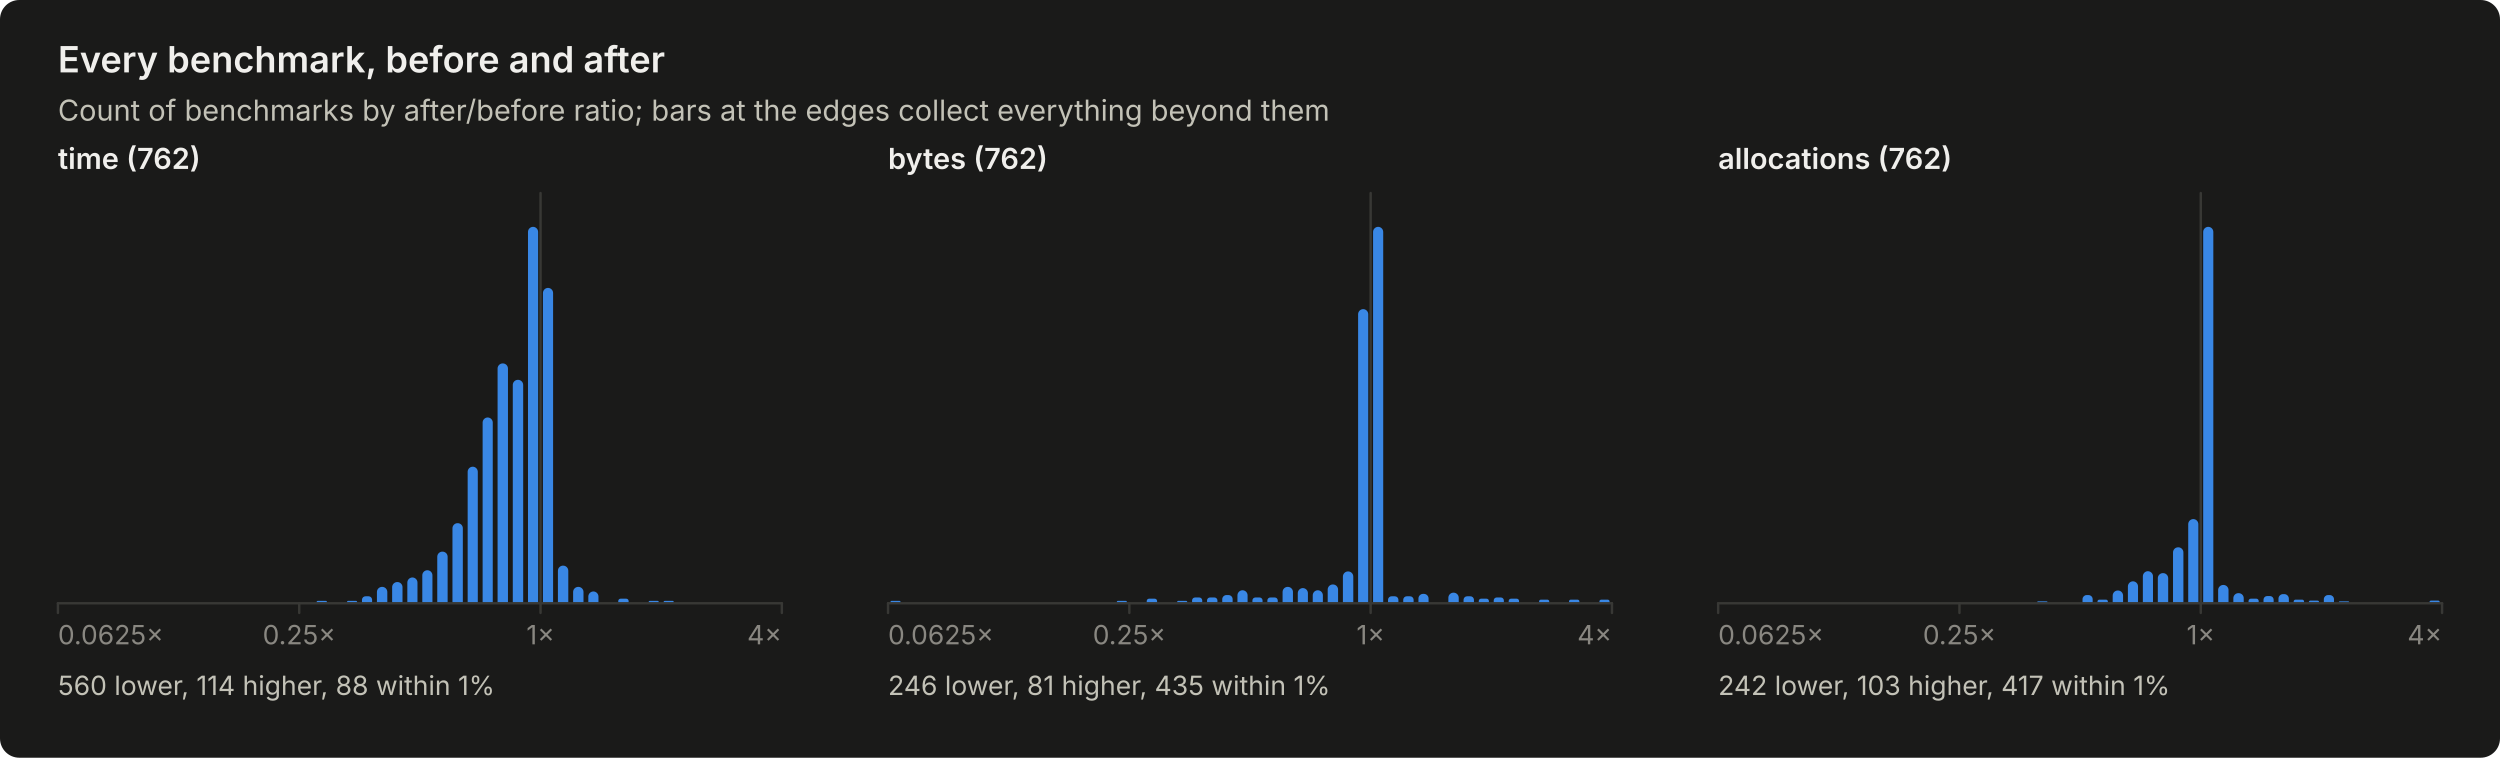
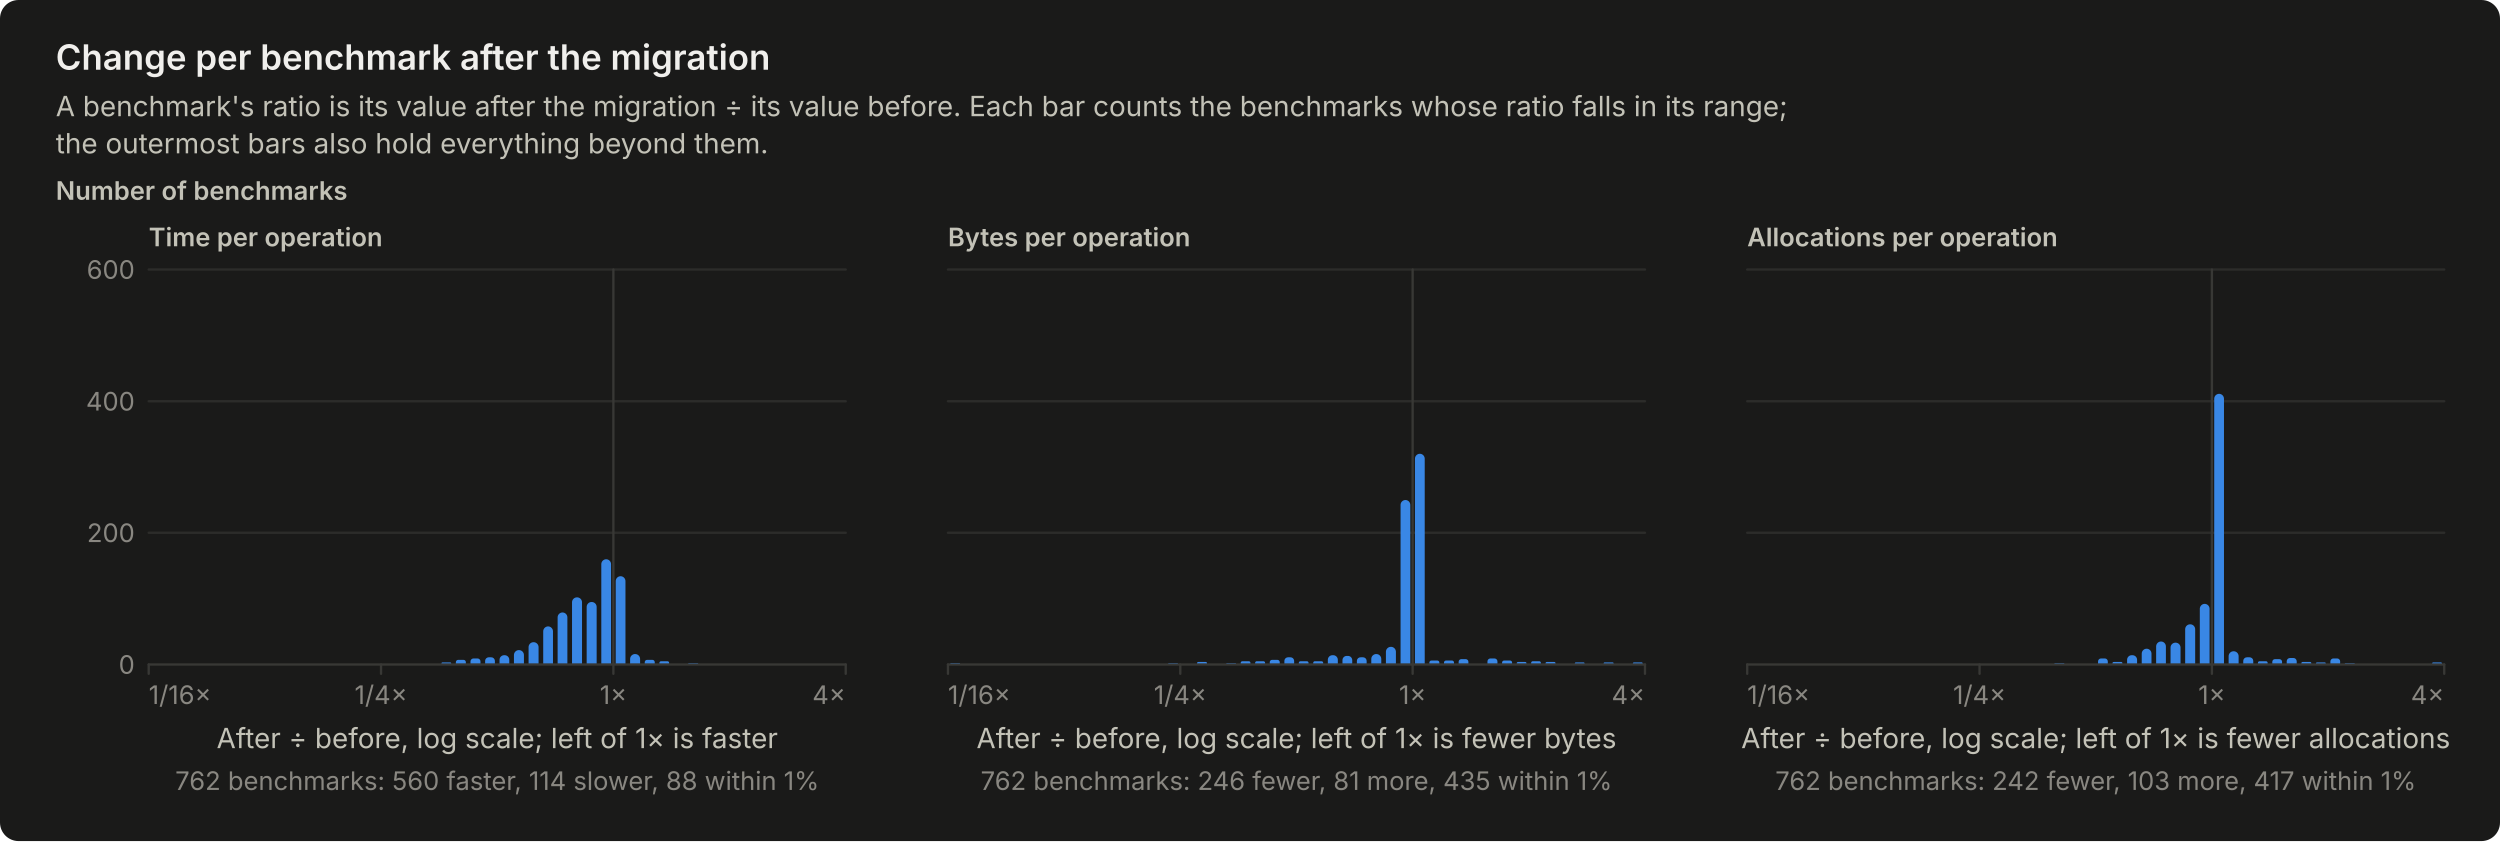
- <svg xmlns="http://www.w3.org/2000/svg" viewBox="0 0 1036 314" width="1036" height="314" font-family="system-ui, -apple-system, &quot;Segoe UI&quot;, sans-serif" role="img">
-   <rect width="1036" height="314" rx="8" fill="#1a1a19" />
-   <text x="24.0" y="30.0" font-size="15" fill="#f0efec" text-anchor="start" font-weight="600">Every benchmark, before and after</text>
-   <text x="24.0" y="50.0" font-size="12" fill="#c3c2b7" text-anchor="start" font-weight="400">Count of benchmarks by after/before ratio; bars at the edges collect everything beyond them</text>
-   <text x="24.0" y="70.0" font-size="12" fill="#f0efec" text-anchor="start" font-weight="600">time (762)</text>
-   <path d="M131.2 250.0 V249.5 A0.487 0.487 0 0 1 131.7 249.0 H135.0 A0.487 0.487 0 0 1 135.5 249.5 V250.0 Z" fill="#3987e5" />
-   <path d="M143.8 250.0 V249.5 A0.487 0.487 0 0 1 144.2 249.0 H147.5 A0.487 0.487 0 0 1 148.0 249.5 V250.0 Z" fill="#3987e5" />
-   <path d="M150.0 250.0 V248.5 A1.463 1.463 0 0 1 151.5 247.1 H152.8 A1.463 1.463 0 0 1 154.2 248.5 V250.0 Z" fill="#3987e5" />
-   <path d="M156.2 250.0 V245.3 A2.125 2.125 0 0 1 158.4 243.2 H158.4 A2.125 2.125 0 0 1 160.5 245.3 V250.0 Z" fill="#3987e5" />
-   <path d="M162.5 250.0 V243.3 A2.125 2.125 0 0 1 164.6 241.2 H164.6 A2.125 2.125 0 0 1 166.8 243.3 V250.0 Z" fill="#3987e5" />
-   <path d="M168.8 250.0 V241.4 A2.125 2.125 0 0 1 170.9 239.3 H170.9 A2.125 2.125 0 0 1 173.0 241.4 V250.0 Z" fill="#3987e5" />
-   <path d="M175.0 250.0 V238.5 A2.125 2.125 0 0 1 177.1 236.3 H177.1 A2.125 2.125 0 0 1 179.2 238.5 V250.0 Z" fill="#3987e5" />
-   <path d="M181.2 250.0 V230.7 A2.125 2.125 0 0 1 183.4 228.6 H183.4 A2.125 2.125 0 0 1 185.5 230.7 V250.0 Z" fill="#3987e5" />
-   <path d="M187.5 250.0 V219.0 A2.125 2.125 0 0 1 189.6 216.8 H189.6 A2.125 2.125 0 0 1 191.8 219.0 V250.0 Z" fill="#3987e5" />
-   <path d="M193.8 250.0 V195.6 A2.125 2.125 0 0 1 195.9 193.4 H195.9 A2.125 2.125 0 0 1 198.0 195.6 V250.0 Z" fill="#3987e5" />
-   <path d="M200.0 250.0 V175.1 A2.125 2.125 0 0 1 202.1 173.0 H202.1 A2.125 2.125 0 0 1 204.2 175.1 V250.0 Z" fill="#3987e5" />
-   <path d="M206.2 250.0 V152.7 A2.125 2.125 0 0 1 208.4 150.6 H208.4 A2.125 2.125 0 0 1 210.5 152.7 V250.0 Z" fill="#3987e5" />
-   <path d="M212.5 250.0 V159.5 A2.125 2.125 0 0 1 214.6 157.4 H214.6 A2.125 2.125 0 0 1 216.8 159.5 V250.0 Z" fill="#3987e5" />
-   <path d="M218.8 250.0 V96.1 A2.125 2.125 0 0 1 220.9 94.0 H220.9 A2.125 2.125 0 0 1 223.0 96.1 V250.0 Z" fill="#3987e5" />
-   <path d="M225.0 250.0 V121.5 A2.125 2.125 0 0 1 227.1 119.3 H227.1 A2.125 2.125 0 0 1 229.2 121.5 V250.0 Z" fill="#3987e5" />
-   <path d="M231.2 250.0 V236.5 A2.125 2.125 0 0 1 233.4 234.4 H233.4 A2.125 2.125 0 0 1 235.5 236.5 V250.0 Z" fill="#3987e5" />
-   <path d="M237.5 250.0 V245.3 A2.125 2.125 0 0 1 239.6 243.2 H239.6 A2.125 2.125 0 0 1 241.8 245.3 V250.0 Z" fill="#3987e5" />
-   <path d="M243.8 250.0 V247.2 A2.125 2.125 0 0 1 245.9 245.1 H245.9 A2.125 2.125 0 0 1 248.0 247.2 V250.0 Z" fill="#3987e5" />
-   <path d="M256.2 250.0 V249.0 A0.975 0.975 0 0 1 257.2 248.1 H259.5 A0.975 0.975 0 0 1 260.5 249.0 V250.0 Z" fill="#3987e5" />
-   <path d="M268.8 250.0 V249.5 A0.487 0.487 0 0 1 269.2 249.0 H272.5 A0.487 0.487 0 0 1 273.0 249.5 V250.0 Z" fill="#3987e5" />
-   <path d="M275.0 250.0 V249.5 A0.487 0.487 0 0 1 275.5 249.0 H278.8 A0.487 0.487 0 0 1 279.2 249.5 V250.0 Z" fill="#3987e5" />
-   <line x1="24.0" y1="250.0" x2="324.0" y2="250.0" stroke="#383835" stroke-width="1" stroke-linecap="round" />
-   <line x1="24.0" y1="250.0" x2="24.0" y2="254.0" stroke="#383835" stroke-width="1" stroke-linecap="round" />
-   <text x="24.0" y="267.0" font-size="11" fill="#898781" text-anchor="start" font-variant-numeric="tabular-nums">0.0625×</text>
-   <line x1="124.0" y1="250.0" x2="124.0" y2="254.0" stroke="#383835" stroke-width="1" stroke-linecap="round" />
-   <text x="124.0" y="267.0" font-size="11" fill="#898781" text-anchor="middle" font-variant-numeric="tabular-nums">0.25×</text>
-   <line x1="224.0" y1="250.0" x2="224.0" y2="254.0" stroke="#383835" stroke-width="1" stroke-linecap="round" />
-   <text x="224.0" y="267.0" font-size="11" fill="#898781" text-anchor="middle" font-variant-numeric="tabular-nums">1×</text>
-   <line x1="324.0" y1="250.0" x2="324.0" y2="254.0" stroke="#383835" stroke-width="1" stroke-linecap="round" />
-   <text x="324.0" y="267.0" font-size="11" fill="#898781" text-anchor="end" font-variant-numeric="tabular-nums">4×</text>
-   <line x1="224.0" y1="80.0" x2="224.0" y2="250.0" stroke="#383835" stroke-width="1" stroke-linecap="round" />
-   <text x="24.0" y="288.0" font-size="11" fill="#c3c2b7" text-anchor="start" font-weight="400">560 lower, 114 higher, 88 within 1%</text>
-   <text x="368.0" y="70.0" font-size="12" fill="#f0efec" text-anchor="start" font-weight="600">bytes (762)</text>
-   <path d="M369.0 250.0 V249.5 A0.487 0.487 0 0 1 369.5 249.0 H372.8 A0.487 0.487 0 0 1 373.2 249.5 V250.0 Z" fill="#3987e5" />
-   <path d="M462.8 250.0 V249.5 A0.487 0.487 0 0 1 463.2 249.0 H466.5 A0.487 0.487 0 0 1 467.0 249.5 V250.0 Z" fill="#3987e5" />
-   <path d="M475.2 250.0 V249.0 A0.975 0.975 0 0 1 476.2 248.1 H478.5 A0.975 0.975 0 0 1 479.5 249.0 V250.0 Z" fill="#3987e5" />
-   <path d="M487.8 250.0 V249.5 A0.487 0.487 0 0 1 488.2 249.0 H491.5 A0.487 0.487 0 0 1 492.0 249.5 V250.0 Z" fill="#3987e5" />
-   <path d="M494.0 250.0 V248.8 A1.219 1.219 0 0 1 495.2 247.6 H497.0 A1.219 1.219 0 0 1 498.2 248.8 V250.0 Z" fill="#3987e5" />
-   <path d="M500.2 250.0 V248.8 A1.219 1.219 0 0 1 501.5 247.6 H503.3 A1.219 1.219 0 0 1 504.5 248.8 V250.0 Z" fill="#3987e5" />
-   <path d="M506.5 250.0 V248.3 A1.706 1.706 0 0 1 508.2 246.6 H509.0 A1.706 1.706 0 0 1 510.8 248.3 V250.0 Z" fill="#3987e5" />
-   <path d="M512.8 250.0 V246.8 A2.125 2.125 0 0 1 514.9 244.6 H514.9 A2.125 2.125 0 0 1 517.0 246.8 V250.0 Z" fill="#3987e5" />
-   <path d="M519.0 250.0 V248.8 A1.219 1.219 0 0 1 520.2 247.6 H522.0 A1.219 1.219 0 0 1 523.2 248.8 V250.0 Z" fill="#3987e5" />
-   <path d="M525.2 250.0 V248.8 A1.219 1.219 0 0 1 526.5 247.6 H528.3 A1.219 1.219 0 0 1 529.5 248.8 V250.0 Z" fill="#3987e5" />
-   <path d="M531.5 250.0 V245.3 A2.125 2.125 0 0 1 533.6 243.2 H533.6 A2.125 2.125 0 0 1 535.8 245.3 V250.0 Z" fill="#3987e5" />
-   <path d="M537.8 250.0 V245.8 A2.125 2.125 0 0 1 539.9 243.7 H539.9 A2.125 2.125 0 0 1 542.0 245.8 V250.0 Z" fill="#3987e5" />
-   <path d="M544.0 250.0 V246.8 A2.125 2.125 0 0 1 546.1 244.6 H546.1 A2.125 2.125 0 0 1 548.2 246.8 V250.0 Z" fill="#3987e5" />
-   <path d="M550.2 250.0 V244.3 A2.125 2.125 0 0 1 552.4 242.2 H552.4 A2.125 2.125 0 0 1 554.5 244.3 V250.0 Z" fill="#3987e5" />
-   <path d="M556.5 250.0 V239.0 A2.125 2.125 0 0 1 558.6 236.8 H558.6 A2.125 2.125 0 0 1 560.8 239.0 V250.0 Z" fill="#3987e5" />
-   <path d="M562.8 250.0 V130.2 A2.125 2.125 0 0 1 564.9 128.1 H564.9 A2.125 2.125 0 0 1 567.0 130.2 V250.0 Z" fill="#3987e5" />
-   <path d="M569.0 250.0 V96.1 A2.125 2.125 0 0 1 571.1 94.0 H571.1 A2.125 2.125 0 0 1 573.2 96.1 V250.0 Z" fill="#3987e5" />
-   <path d="M575.2 250.0 V248.5 A1.463 1.463 0 0 1 576.7 247.1 H578.0 A1.463 1.463 0 0 1 579.5 248.5 V250.0 Z" fill="#3987e5" />
-   <path d="M581.5 250.0 V248.5 A1.463 1.463 0 0 1 583.0 247.1 H584.3 A1.463 1.463 0 0 1 585.8 248.5 V250.0 Z" fill="#3987e5" />
-   <path d="M587.8 250.0 V248.1 A1.95 1.95 0 0 1 589.7 246.1 H590.0 A1.95 1.95 0 0 1 592.0 248.1 V250.0 Z" fill="#3987e5" />
-   <path d="M600.2 250.0 V247.7 A2.125 2.125 0 0 1 602.4 245.6 H602.4 A2.125 2.125 0 0 1 604.5 247.7 V250.0 Z" fill="#3987e5" />
-   <path d="M606.5 250.0 V248.5 A1.463 1.463 0 0 1 608.0 247.1 H609.3 A1.463 1.463 0 0 1 610.8 248.5 V250.0 Z" fill="#3987e5" />
-   <path d="M612.8 250.0 V249.0 A0.975 0.975 0 0 1 613.7 248.1 H616.0 A0.975 0.975 0 0 1 617.0 249.0 V250.0 Z" fill="#3987e5" />
-   <path d="M619.0 250.0 V248.8 A1.219 1.219 0 0 1 620.2 247.6 H622.0 A1.219 1.219 0 0 1 623.2 248.8 V250.0 Z" fill="#3987e5" />
-   <path d="M625.2 250.0 V249.0 A0.975 0.975 0 0 1 626.2 248.1 H628.5 A0.975 0.975 0 0 1 629.5 249.0 V250.0 Z" fill="#3987e5" />
-   <path d="M637.8 250.0 V249.3 A0.731 0.731 0 0 1 638.5 248.5 H641.3 A0.731 0.731 0 0 1 642.0 249.3 V250.0 Z" fill="#3987e5" />
-   <path d="M650.2 250.0 V249.3 A0.731 0.731 0 0 1 651.0 248.5 H653.8 A0.731 0.731 0 0 1 654.5 249.3 V250.0 Z" fill="#3987e5" />
-   <path d="M662.8 250.0 V249.3 A0.731 0.731 0 0 1 663.5 248.5 H666.3 A0.731 0.731 0 0 1 667.0 249.3 V250.0 Z" fill="#3987e5" />
-   <line x1="368.0" y1="250.0" x2="668.0" y2="250.0" stroke="#383835" stroke-width="1" stroke-linecap="round" />
-   <line x1="368.0" y1="250.0" x2="368.0" y2="254.0" stroke="#383835" stroke-width="1" stroke-linecap="round" />
-   <text x="368.0" y="267.0" font-size="11" fill="#898781" text-anchor="start" font-variant-numeric="tabular-nums">0.0625×</text>
-   <line x1="468.0" y1="250.0" x2="468.0" y2="254.0" stroke="#383835" stroke-width="1" stroke-linecap="round" />
-   <text x="468.0" y="267.0" font-size="11" fill="#898781" text-anchor="middle" font-variant-numeric="tabular-nums">0.25×</text>
-   <line x1="568.0" y1="250.0" x2="568.0" y2="254.0" stroke="#383835" stroke-width="1" stroke-linecap="round" />
-   <text x="568.0" y="267.0" font-size="11" fill="#898781" text-anchor="middle" font-variant-numeric="tabular-nums">1×</text>
-   <line x1="668.0" y1="250.0" x2="668.0" y2="254.0" stroke="#383835" stroke-width="1" stroke-linecap="round" />
-   <text x="668.0" y="267.0" font-size="11" fill="#898781" text-anchor="end" font-variant-numeric="tabular-nums">4×</text>
-   <line x1="568.0" y1="80.0" x2="568.0" y2="250.0" stroke="#383835" stroke-width="1" stroke-linecap="round" />
-   <text x="368.0" y="288.0" font-size="11" fill="#c3c2b7" text-anchor="start" font-weight="400">246 lower, 81 higher, 435 within 1%</text>
-   <text x="712.0" y="70.0" font-size="12" fill="#f0efec" text-anchor="start" font-weight="600">allocations (762)</text>
-   <path d="M844.2 250.0 V249.6 A0.38 0.38 0 0 1 844.6 249.2 H848.1 A0.38 0.38 0 0 1 848.5 249.6 V250.0 Z" fill="#3987e5" />
-   <path d="M863.0 250.0 V248.3 A1.708 1.708 0 0 1 864.7 246.6 H865.5 A1.708 1.708 0 0 1 867.2 248.3 V250.0 Z" fill="#3987e5" />
-   <path d="M869.2 250.0 V249.2 A0.759 0.759 0 0 1 870.0 248.5 H872.7 A0.759 0.759 0 0 1 873.5 249.2 V250.0 Z" fill="#3987e5" />
-   <path d="M875.5 250.0 V246.8 A2.125 2.125 0 0 1 877.6 244.7 H877.6 A2.125 2.125 0 0 1 879.8 246.8 V250.0 Z" fill="#3987e5" />
-   <path d="M881.8 250.0 V243.0 A2.125 2.125 0 0 1 883.9 240.9 H883.9 A2.125 2.125 0 0 1 886.0 243.0 V250.0 Z" fill="#3987e5" />
-   <path d="M888.0 250.0 V238.8 A2.125 2.125 0 0 1 890.1 236.7 H890.1 A2.125 2.125 0 0 1 892.2 238.8 V250.0 Z" fill="#3987e5" />
-   <path d="M894.2 250.0 V239.6 A2.125 2.125 0 0 1 896.4 237.5 H896.4 A2.125 2.125 0 0 1 898.5 239.6 V250.0 Z" fill="#3987e5" />
-   <path d="M900.5 250.0 V229.0 A2.125 2.125 0 0 1 902.6 226.8 H902.6 A2.125 2.125 0 0 1 904.8 229.0 V250.0 Z" fill="#3987e5" />
-   <path d="M906.8 250.0 V217.2 A2.125 2.125 0 0 1 908.9 215.1 H908.9 A2.125 2.125 0 0 1 911.0 217.2 V250.0 Z" fill="#3987e5" />
-   <path d="M913.0 250.0 V96.1 A2.125 2.125 0 0 1 915.1 94.0 H915.1 A2.125 2.125 0 0 1 917.2 96.1 V250.0 Z" fill="#3987e5" />
-   <path d="M919.2 250.0 V244.5 A2.125 2.125 0 0 1 921.4 242.4 H921.4 A2.125 2.125 0 0 1 923.5 244.5 V250.0 Z" fill="#3987e5" />
-   <path d="M925.5 250.0 V247.9 A2.088 2.088 0 0 1 927.6 245.8 H927.7 A2.088 2.088 0 0 1 929.8 247.9 V250.0 Z" fill="#3987e5" />
-   <path d="M931.8 250.0 V249.1 A0.949 0.949 0 0 1 932.7 248.1 H935.1 A0.949 0.949 0 0 1 936.0 249.1 V250.0 Z" fill="#3987e5" />
-   <path d="M938.0 250.0 V248.5 A1.518 1.518 0 0 1 939.5 247.0 H940.7 A1.518 1.518 0 0 1 942.2 248.5 V250.0 Z" fill="#3987e5" />
-   <path d="M944.2 250.0 V248.1 A1.898 1.898 0 0 1 946.1 246.2 H946.6 A1.898 1.898 0 0 1 948.5 248.1 V250.0 Z" fill="#3987e5" />
-   <path d="M950.5 250.0 V249.2 A0.759 0.759 0 0 1 951.3 248.5 H954.0 A0.759 0.759 0 0 1 954.8 249.2 V250.0 Z" fill="#3987e5" />
-   <path d="M956.8 250.0 V249.4 A0.569 0.569 0 0 1 957.3 248.9 H960.4 A0.569 0.569 0 0 1 961.0 249.4 V250.0 Z" fill="#3987e5" />
-   <path d="M963.0 250.0 V248.3 A1.708 1.708 0 0 1 964.7 246.6 H965.5 A1.708 1.708 0 0 1 967.2 248.3 V250.0 Z" fill="#3987e5" />
-   <path d="M969.2 250.0 V249.6 A0.38 0.38 0 0 1 969.6 249.2 H973.1 A0.38 0.38 0 0 1 973.5 249.6 V250.0 Z" fill="#3987e5" />
-   <path d="M1006.8 250.0 V249.4 A0.569 0.569 0 0 1 1007.3 248.9 H1010.4 A0.569 0.569 0 0 1 1011.0 249.4 V250.0 Z" fill="#3987e5" />
-   <line x1="712.0" y1="250.0" x2="1012.0" y2="250.0" stroke="#383835" stroke-width="1" stroke-linecap="round" />
-   <line x1="712.0" y1="250.0" x2="712.0" y2="254.0" stroke="#383835" stroke-width="1" stroke-linecap="round" />
-   <text x="712.0" y="267.0" font-size="11" fill="#898781" text-anchor="start" font-variant-numeric="tabular-nums">0.0625×</text>
-   <line x1="812.0" y1="250.0" x2="812.0" y2="254.0" stroke="#383835" stroke-width="1" stroke-linecap="round" />
-   <text x="812.0" y="267.0" font-size="11" fill="#898781" text-anchor="middle" font-variant-numeric="tabular-nums">0.25×</text>
-   <line x1="912.0" y1="250.0" x2="912.0" y2="254.0" stroke="#383835" stroke-width="1" stroke-linecap="round" />
-   <text x="912.0" y="267.0" font-size="11" fill="#898781" text-anchor="middle" font-variant-numeric="tabular-nums">1×</text>
-   <line x1="1012.0" y1="250.0" x2="1012.0" y2="254.0" stroke="#383835" stroke-width="1" stroke-linecap="round" />
-   <text x="1012.0" y="267.0" font-size="11" fill="#898781" text-anchor="end" font-variant-numeric="tabular-nums">4×</text>
-   <line x1="912.0" y1="80.0" x2="912.0" y2="250.0" stroke="#383835" stroke-width="1" stroke-linecap="round" />
-   <text x="712.0" y="288.0" font-size="11" fill="#c3c2b7" text-anchor="start" font-weight="400">242 lower, 103 higher, 417 within 1%</text>
+ <svg xmlns="http://www.w3.org/2000/svg" viewBox="0 0 1076 362" width="1076" height="362" font-family="system-ui, -apple-system, &quot;Segoe UI&quot;, sans-serif" role="img">
+   <rect width="1076" height="362" rx="8" fill="#1a1a19" />
+   <text x="24.0" y="30.0" font-size="15" fill="#f0efec" text-anchor="start" font-weight="600">Change per benchmark after the migration</text>
+   <text x="24.0" y="50.0" font-size="12" fill="#c3c2b7" text-anchor="start" font-weight="400">A benchmark's ratio is its value after the migration ÷ its value before. Each bar counts the benchmarks whose ratio falls in its range;</text>
+   <text x="24.0" y="66.0" font-size="12" fill="#c3c2b7" text-anchor="start" font-weight="400">the outermost bars also hold everything beyond them.</text>
+   <text x="24.0" y="86.0" font-size="11" fill="#c3c2b7" text-anchor="start" font-weight="600">Number of benchmarks</text>
+   <line x1="64.0" y1="229.3" x2="364.0" y2="229.3" stroke="#2c2c2a" stroke-width="1" stroke-linecap="round" />
+   <text x="58.0" y="233.3" font-size="11" fill="#898781" text-anchor="end" font-variant-numeric="tabular-nums">200</text>
+   <line x1="64.0" y1="172.7" x2="364.0" y2="172.7" stroke="#2c2c2a" stroke-width="1" stroke-linecap="round" />
+   <text x="58.0" y="176.7" font-size="11" fill="#898781" text-anchor="end" font-variant-numeric="tabular-nums">400</text>
+   <line x1="64.0" y1="116.0" x2="364.0" y2="116.0" stroke="#2c2c2a" stroke-width="1" stroke-linecap="round" />
+   <text x="58.0" y="120.0" font-size="11" fill="#898781" text-anchor="end" font-variant-numeric="tabular-nums">600</text>
+   <text x="58.0" y="290.0" font-size="11" fill="#898781" text-anchor="end" font-variant-numeric="tabular-nums">0</text>
+   <text x="64.0" y="106.0" font-size="11" fill="#c3c2b7" text-anchor="start" font-weight="600">Time per operation</text>
+   <path d="M190.0 286.0 V285.6 A0.425 0.425 0 0 1 190.4 285.1 H193.8 A0.425 0.425 0 0 1 194.2 285.6 V286.0 Z" fill="#3987e5" />
+   <path d="M196.2 286.0 V285.0 A0.992 0.992 0 0 1 197.2 284.0 H199.5 A0.992 0.992 0 0 1 200.5 285.0 V286.0 Z" fill="#3987e5" />
+   <path d="M202.5 286.0 V284.7 A1.275 1.275 0 0 1 203.8 283.4 H205.5 A1.275 1.275 0 0 1 206.8 284.7 V286.0 Z" fill="#3987e5" />
+   <path d="M208.8 286.0 V284.4 A1.558 1.558 0 0 1 210.3 282.9 H211.4 A1.558 1.558 0 0 1 213.0 284.4 V286.0 Z" fill="#3987e5" />
+   <path d="M215.0 286.0 V284.0 A1.983 1.983 0 0 1 217.0 282.0 H217.3 A1.983 1.983 0 0 1 219.2 284.0 V286.0 Z" fill="#3987e5" />
+   <path d="M221.2 286.0 V281.9 A2.125 2.125 0 0 1 223.4 279.8 H223.4 A2.125 2.125 0 0 1 225.5 281.9 V286.0 Z" fill="#3987e5" />
+   <path d="M227.5 286.0 V278.5 A2.125 2.125 0 0 1 229.6 276.4 H229.6 A2.125 2.125 0 0 1 231.8 278.5 V286.0 Z" fill="#3987e5" />
+   <path d="M233.8 286.0 V271.7 A2.125 2.125 0 0 1 235.9 269.6 H235.9 A2.125 2.125 0 0 1 238.0 271.7 V286.0 Z" fill="#3987e5" />
+   <path d="M240.0 286.0 V265.7 A2.125 2.125 0 0 1 242.1 263.6 H242.1 A2.125 2.125 0 0 1 244.2 265.7 V286.0 Z" fill="#3987e5" />
+   <path d="M246.2 286.0 V259.2 A2.125 2.125 0 0 1 248.4 257.1 H248.4 A2.125 2.125 0 0 1 250.5 259.2 V286.0 Z" fill="#3987e5" />
+   <path d="M252.5 286.0 V261.2 A2.125 2.125 0 0 1 254.6 259.1 H254.6 A2.125 2.125 0 0 1 256.8 261.2 V286.0 Z" fill="#3987e5" />
+   <path d="M258.8 286.0 V242.8 A2.125 2.125 0 0 1 260.9 240.7 H260.9 A2.125 2.125 0 0 1 263.0 242.8 V286.0 Z" fill="#3987e5" />
+   <path d="M265.0 286.0 V250.2 A2.125 2.125 0 0 1 267.1 248.0 H267.1 A2.125 2.125 0 0 1 269.2 250.2 V286.0 Z" fill="#3987e5" />
+   <path d="M271.2 286.0 V283.6 A2.125 2.125 0 0 1 273.4 281.5 H273.4 A2.125 2.125 0 0 1 275.5 283.6 V286.0 Z" fill="#3987e5" />
+   <path d="M277.5 286.0 V285.0 A0.992 0.992 0 0 1 278.5 284.0 H280.8 A0.992 0.992 0 0 1 281.8 285.0 V286.0 Z" fill="#3987e5" />
+   <path d="M283.8 286.0 V285.3 A0.708 0.708 0 0 1 284.5 284.6 H287.3 A0.708 0.708 0 0 1 288.0 285.3 V286.0 Z" fill="#3987e5" />
+   <path d="M296.2 286.0 V285.7 A0.283 0.283 0 0 1 296.5 285.4 H300.2 A0.283 0.283 0 0 1 300.5 285.7 V286.0 Z" fill="#3987e5" />
+   <line x1="64.0" y1="286.0" x2="364.0" y2="286.0" stroke="#383835" stroke-width="1" stroke-linecap="round" />
+   <line x1="64.0" y1="286.0" x2="64.0" y2="290.0" stroke="#383835" stroke-width="1" stroke-linecap="round" />
+   <text x="64.0" y="303.0" font-size="11" fill="#898781" text-anchor="start" font-variant-numeric="tabular-nums">1/16×</text>
+   <line x1="164.0" y1="286.0" x2="164.0" y2="290.0" stroke="#383835" stroke-width="1" stroke-linecap="round" />
+   <text x="164.0" y="303.0" font-size="11" fill="#898781" text-anchor="middle" font-variant-numeric="tabular-nums">1/4×</text>
+   <line x1="264.0" y1="286.0" x2="264.0" y2="290.0" stroke="#383835" stroke-width="1" stroke-linecap="round" />
+   <text x="264.0" y="303.0" font-size="11" fill="#898781" text-anchor="middle" font-variant-numeric="tabular-nums">1×</text>
+   <line x1="364.0" y1="286.0" x2="364.0" y2="290.0" stroke="#383835" stroke-width="1" stroke-linecap="round" />
+   <text x="364.0" y="303.0" font-size="11" fill="#898781" text-anchor="end" font-variant-numeric="tabular-nums">4×</text>
+   <line x1="264.0" y1="116.0" x2="264.0" y2="286.0" stroke="#383835" stroke-width="1" stroke-linecap="round" />
+   <text x="214.0" y="322.0" font-size="12" fill="#c3c2b7" text-anchor="middle" font-weight="400">After ÷ before, log scale; left of 1× is faster</text>
+   <text x="214.0" y="340.0" font-size="11" fill="#898781" text-anchor="middle" font-weight="400">762 benchmarks: 560 faster, 114 slower, 88 within 1%</text>
+   <line x1="408.0" y1="229.3" x2="708.0" y2="229.3" stroke="#2c2c2a" stroke-width="1" stroke-linecap="round" />
+   <line x1="408.0" y1="172.7" x2="708.0" y2="172.7" stroke="#2c2c2a" stroke-width="1" stroke-linecap="round" />
+   <line x1="408.0" y1="116.0" x2="708.0" y2="116.0" stroke="#2c2c2a" stroke-width="1" stroke-linecap="round" />
+   <text x="408.0" y="106.0" font-size="11" fill="#c3c2b7" text-anchor="start" font-weight="600">Bytes per operation</text>
+   <path d="M409.0 286.0 V285.7 A0.283 0.283 0 0 1 409.3 285.4 H413.0 A0.283 0.283 0 0 1 413.2 285.7 V286.0 Z" fill="#3987e5" />
+   <path d="M502.8 286.0 V285.7 A0.283 0.283 0 0 1 503.0 285.4 H506.7 A0.283 0.283 0 0 1 507.0 285.7 V286.0 Z" fill="#3987e5" />
+   <path d="M515.2 286.0 V285.4 A0.567 0.567 0 0 1 515.8 284.9 H518.9 A0.567 0.567 0 0 1 519.5 285.4 V286.0 Z" fill="#3987e5" />
+   <path d="M527.8 286.0 V285.7 A0.283 0.283 0 0 1 528.0 285.4 H531.7 A0.283 0.283 0 0 1 532.0 285.7 V286.0 Z" fill="#3987e5" />
+   <path d="M534.0 286.0 V285.3 A0.708 0.708 0 0 1 534.7 284.6 H537.5 A0.708 0.708 0 0 1 538.2 285.3 V286.0 Z" fill="#3987e5" />
+   <path d="M540.2 286.0 V285.3 A0.708 0.708 0 0 1 541.0 284.6 H543.8 A0.708 0.708 0 0 1 544.5 285.3 V286.0 Z" fill="#3987e5" />
+   <path d="M546.5 286.0 V285.0 A0.992 0.992 0 0 1 547.5 284.0 H549.8 A0.992 0.992 0 0 1 550.8 285.0 V286.0 Z" fill="#3987e5" />
+   <path d="M552.8 286.0 V284.4 A1.558 1.558 0 0 1 554.3 282.9 H555.4 A1.558 1.558 0 0 1 557.0 284.4 V286.0 Z" fill="#3987e5" />
+   <path d="M559.0 286.0 V285.3 A0.708 0.708 0 0 1 559.7 284.6 H562.5 A0.708 0.708 0 0 1 563.2 285.3 V286.0 Z" fill="#3987e5" />
+   <path d="M565.2 286.0 V285.3 A0.708 0.708 0 0 1 566.0 284.6 H568.8 A0.708 0.708 0 0 1 569.5 285.3 V286.0 Z" fill="#3987e5" />
+   <path d="M571.5 286.0 V284.0 A1.983 1.983 0 0 1 573.5 282.0 H573.8 A1.983 1.983 0 0 1 575.8 284.0 V286.0 Z" fill="#3987e5" />
+   <path d="M577.8 286.0 V284.2 A1.842 1.842 0 0 1 579.6 282.3 H580.2 A1.842 1.842 0 0 1 582.0 284.2 V286.0 Z" fill="#3987e5" />
+   <path d="M584.0 286.0 V284.4 A1.558 1.558 0 0 1 585.6 282.9 H586.7 A1.558 1.558 0 0 1 588.2 284.4 V286.0 Z" fill="#3987e5" />
+   <path d="M590.2 286.0 V283.6 A2.125 2.125 0 0 1 592.4 281.5 H592.4 A2.125 2.125 0 0 1 594.5 283.6 V286.0 Z" fill="#3987e5" />
+   <path d="M596.5 286.0 V280.5 A2.125 2.125 0 0 1 598.6 278.4 H598.6 A2.125 2.125 0 0 1 600.8 280.5 V286.0 Z" fill="#3987e5" />
+   <path d="M602.8 286.0 V217.3 A2.125 2.125 0 0 1 604.9 215.2 H604.9 A2.125 2.125 0 0 1 607.0 217.3 V286.0 Z" fill="#3987e5" />
+   <path d="M609.0 286.0 V197.5 A2.125 2.125 0 0 1 611.1 195.3 H611.1 A2.125 2.125 0 0 1 613.2 197.5 V286.0 Z" fill="#3987e5" />
+   <path d="M615.2 286.0 V285.1 A0.85 0.85 0 0 1 616.1 284.3 H618.6 A0.85 0.85 0 0 1 619.5 285.1 V286.0 Z" fill="#3987e5" />
+   <path d="M621.5 286.0 V285.1 A0.85 0.85 0 0 1 622.4 284.3 H624.9 A0.85 0.85 0 0 1 625.8 285.1 V286.0 Z" fill="#3987e5" />
+   <path d="M627.8 286.0 V284.9 A1.133 1.133 0 0 1 628.9 283.7 H630.9 A1.133 1.133 0 0 1 632.0 284.9 V286.0 Z" fill="#3987e5" />
+   <path d="M640.2 286.0 V284.7 A1.275 1.275 0 0 1 641.5 283.4 H643.2 A1.275 1.275 0 0 1 644.5 284.7 V286.0 Z" fill="#3987e5" />
+   <path d="M646.5 286.0 V285.1 A0.85 0.85 0 0 1 647.4 284.3 H649.9 A0.85 0.85 0 0 1 650.8 285.1 V286.0 Z" fill="#3987e5" />
+   <path d="M652.8 286.0 V285.4 A0.567 0.567 0 0 1 653.3 284.9 H656.4 A0.567 0.567 0 0 1 657.0 285.4 V286.0 Z" fill="#3987e5" />
+   <path d="M659.0 286.0 V285.3 A0.708 0.708 0 0 1 659.7 284.6 H662.5 A0.708 0.708 0 0 1 663.2 285.3 V286.0 Z" fill="#3987e5" />
+   <path d="M665.2 286.0 V285.4 A0.567 0.567 0 0 1 665.8 284.9 H668.9 A0.567 0.567 0 0 1 669.5 285.4 V286.0 Z" fill="#3987e5" />
+   <path d="M677.8 286.0 V285.6 A0.425 0.425 0 0 1 678.2 285.1 H681.6 A0.425 0.425 0 0 1 682.0 285.6 V286.0 Z" fill="#3987e5" />
+   <path d="M690.2 286.0 V285.6 A0.425 0.425 0 0 1 690.7 285.1 H694.1 A0.425 0.425 0 0 1 694.5 285.6 V286.0 Z" fill="#3987e5" />
+   <path d="M702.8 286.0 V285.6 A0.425 0.425 0 0 1 703.2 285.1 H706.6 A0.425 0.425 0 0 1 707.0 285.6 V286.0 Z" fill="#3987e5" />
+   <line x1="408.0" y1="286.0" x2="708.0" y2="286.0" stroke="#383835" stroke-width="1" stroke-linecap="round" />
+   <line x1="408.0" y1="286.0" x2="408.0" y2="290.0" stroke="#383835" stroke-width="1" stroke-linecap="round" />
+   <text x="408.0" y="303.0" font-size="11" fill="#898781" text-anchor="start" font-variant-numeric="tabular-nums">1/16×</text>
+   <line x1="508.0" y1="286.0" x2="508.0" y2="290.0" stroke="#383835" stroke-width="1" stroke-linecap="round" />
+   <text x="508.0" y="303.0" font-size="11" fill="#898781" text-anchor="middle" font-variant-numeric="tabular-nums">1/4×</text>
+   <line x1="608.0" y1="286.0" x2="608.0" y2="290.0" stroke="#383835" stroke-width="1" stroke-linecap="round" />
+   <text x="608.0" y="303.0" font-size="11" fill="#898781" text-anchor="middle" font-variant-numeric="tabular-nums">1×</text>
+   <line x1="708.0" y1="286.0" x2="708.0" y2="290.0" stroke="#383835" stroke-width="1" stroke-linecap="round" />
+   <text x="708.0" y="303.0" font-size="11" fill="#898781" text-anchor="end" font-variant-numeric="tabular-nums">4×</text>
+   <line x1="608.0" y1="116.0" x2="608.0" y2="286.0" stroke="#383835" stroke-width="1" stroke-linecap="round" />
+   <text x="558.0" y="322.0" font-size="12" fill="#c3c2b7" text-anchor="middle" font-weight="400">After ÷ before, log scale; left of 1× is fewer bytes</text>
+   <text x="558.0" y="340.0" font-size="11" fill="#898781" text-anchor="middle" font-weight="400">762 benchmarks: 246 fewer, 81 more, 435 within 1%</text>
+   <line x1="752.0" y1="229.3" x2="1052.0" y2="229.3" stroke="#2c2c2a" stroke-width="1" stroke-linecap="round" />
+   <line x1="752.0" y1="172.7" x2="1052.0" y2="172.7" stroke="#2c2c2a" stroke-width="1" stroke-linecap="round" />
+   <line x1="752.0" y1="116.0" x2="1052.0" y2="116.0" stroke="#2c2c2a" stroke-width="1" stroke-linecap="round" />
+   <text x="752.0" y="106.0" font-size="11" fill="#c3c2b7" text-anchor="start" font-weight="600">Allocations per operation</text>
+   <path d="M884.2 286.0 V285.7 A0.283 0.283 0 0 1 884.5 285.4 H888.2 A0.283 0.283 0 0 1 888.5 285.7 V286.0 Z" fill="#3987e5" />
+   <path d="M903.0 286.0 V284.7 A1.275 1.275 0 0 1 904.3 283.4 H906.0 A1.275 1.275 0 0 1 907.2 284.7 V286.0 Z" fill="#3987e5" />
+   <path d="M909.2 286.0 V285.4 A0.567 0.567 0 0 1 909.8 284.9 H912.9 A0.567 0.567 0 0 1 913.5 285.4 V286.0 Z" fill="#3987e5" />
+   <path d="M915.5 286.0 V284.0 A1.983 1.983 0 0 1 917.5 282.0 H917.8 A1.983 1.983 0 0 1 919.8 284.0 V286.0 Z" fill="#3987e5" />
+   <path d="M921.8 286.0 V281.3 A2.125 2.125 0 0 1 923.9 279.2 H923.9 A2.125 2.125 0 0 1 926.0 281.3 V286.0 Z" fill="#3987e5" />
+   <path d="M928.0 286.0 V278.2 A2.125 2.125 0 0 1 930.1 276.1 H930.1 A2.125 2.125 0 0 1 932.2 278.2 V286.0 Z" fill="#3987e5" />
+   <path d="M934.2 286.0 V278.8 A2.125 2.125 0 0 1 936.4 276.6 H936.4 A2.125 2.125 0 0 1 938.5 278.8 V286.0 Z" fill="#3987e5" />
+   <path d="M940.5 286.0 V270.8 A2.125 2.125 0 0 1 942.6 268.7 H942.6 A2.125 2.125 0 0 1 944.8 270.8 V286.0 Z" fill="#3987e5" />
+   <path d="M946.8 286.0 V262.1 A2.125 2.125 0 0 1 948.9 259.9 H948.9 A2.125 2.125 0 0 1 951.0 262.1 V286.0 Z" fill="#3987e5" />
+   <path d="M953.0 286.0 V171.7 A2.125 2.125 0 0 1 955.1 169.5 H955.1 A2.125 2.125 0 0 1 957.2 171.7 V286.0 Z" fill="#3987e5" />
+   <path d="M959.2 286.0 V282.5 A2.125 2.125 0 0 1 961.4 280.3 H961.4 A2.125 2.125 0 0 1 963.5 282.5 V286.0 Z" fill="#3987e5" />
+   <path d="M965.5 286.0 V284.4 A1.558 1.558 0 0 1 967.1 282.9 H968.2 A1.558 1.558 0 0 1 969.8 284.4 V286.0 Z" fill="#3987e5" />
+   <path d="M971.8 286.0 V285.3 A0.708 0.708 0 0 1 972.5 284.6 H975.3 A0.708 0.708 0 0 1 976.0 285.3 V286.0 Z" fill="#3987e5" />
+   <path d="M978.0 286.0 V284.9 A1.133 1.133 0 0 1 979.1 283.7 H981.1 A1.133 1.133 0 0 1 982.2 284.9 V286.0 Z" fill="#3987e5" />
+   <path d="M984.2 286.0 V284.6 A1.417 1.417 0 0 1 985.7 283.2 H987.1 A1.417 1.417 0 0 1 988.5 284.6 V286.0 Z" fill="#3987e5" />
+   <path d="M990.5 286.0 V285.4 A0.567 0.567 0 0 1 991.1 284.9 H994.2 A0.567 0.567 0 0 1 994.8 285.4 V286.0 Z" fill="#3987e5" />
+   <path d="M996.8 286.0 V285.6 A0.425 0.425 0 0 1 997.2 285.1 H1000.6 A0.425 0.425 0 0 1 1001.0 285.6 V286.0 Z" fill="#3987e5" />
+   <path d="M1003.0 286.0 V284.7 A1.275 1.275 0 0 1 1004.3 283.4 H1006.0 A1.275 1.275 0 0 1 1007.2 284.7 V286.0 Z" fill="#3987e5" />
+   <path d="M1009.2 286.0 V285.7 A0.283 0.283 0 0 1 1009.5 285.4 H1013.2 A0.283 0.283 0 0 1 1013.5 285.7 V286.0 Z" fill="#3987e5" />
+   <path d="M1046.8 286.0 V285.6 A0.425 0.425 0 0 1 1047.2 285.1 H1050.6 A0.425 0.425 0 0 1 1051.0 285.6 V286.0 Z" fill="#3987e5" />
+   <line x1="752.0" y1="286.0" x2="1052.0" y2="286.0" stroke="#383835" stroke-width="1" stroke-linecap="round" />
+   <line x1="752.0" y1="286.0" x2="752.0" y2="290.0" stroke="#383835" stroke-width="1" stroke-linecap="round" />
+   <text x="752.0" y="303.0" font-size="11" fill="#898781" text-anchor="start" font-variant-numeric="tabular-nums">1/16×</text>
+   <line x1="852.0" y1="286.0" x2="852.0" y2="290.0" stroke="#383835" stroke-width="1" stroke-linecap="round" />
+   <text x="852.0" y="303.0" font-size="11" fill="#898781" text-anchor="middle" font-variant-numeric="tabular-nums">1/4×</text>
+   <line x1="952.0" y1="286.0" x2="952.0" y2="290.0" stroke="#383835" stroke-width="1" stroke-linecap="round" />
+   <text x="952.0" y="303.0" font-size="11" fill="#898781" text-anchor="middle" font-variant-numeric="tabular-nums">1×</text>
+   <line x1="1052.0" y1="286.0" x2="1052.0" y2="290.0" stroke="#383835" stroke-width="1" stroke-linecap="round" />
+   <text x="1052.0" y="303.0" font-size="11" fill="#898781" text-anchor="end" font-variant-numeric="tabular-nums">4×</text>
+   <line x1="952.0" y1="116.0" x2="952.0" y2="286.0" stroke="#383835" stroke-width="1" stroke-linecap="round" />
+   <text x="902.0" y="322.0" font-size="12" fill="#c3c2b7" text-anchor="middle" font-weight="400">After ÷ before, log scale; left of 1× is fewer allocations</text>
+   <text x="902.0" y="340.0" font-size="11" fill="#898781" text-anchor="middle" font-weight="400">762 benchmarks: 242 fewer, 103 more, 417 within 1%</text>
</svg>
